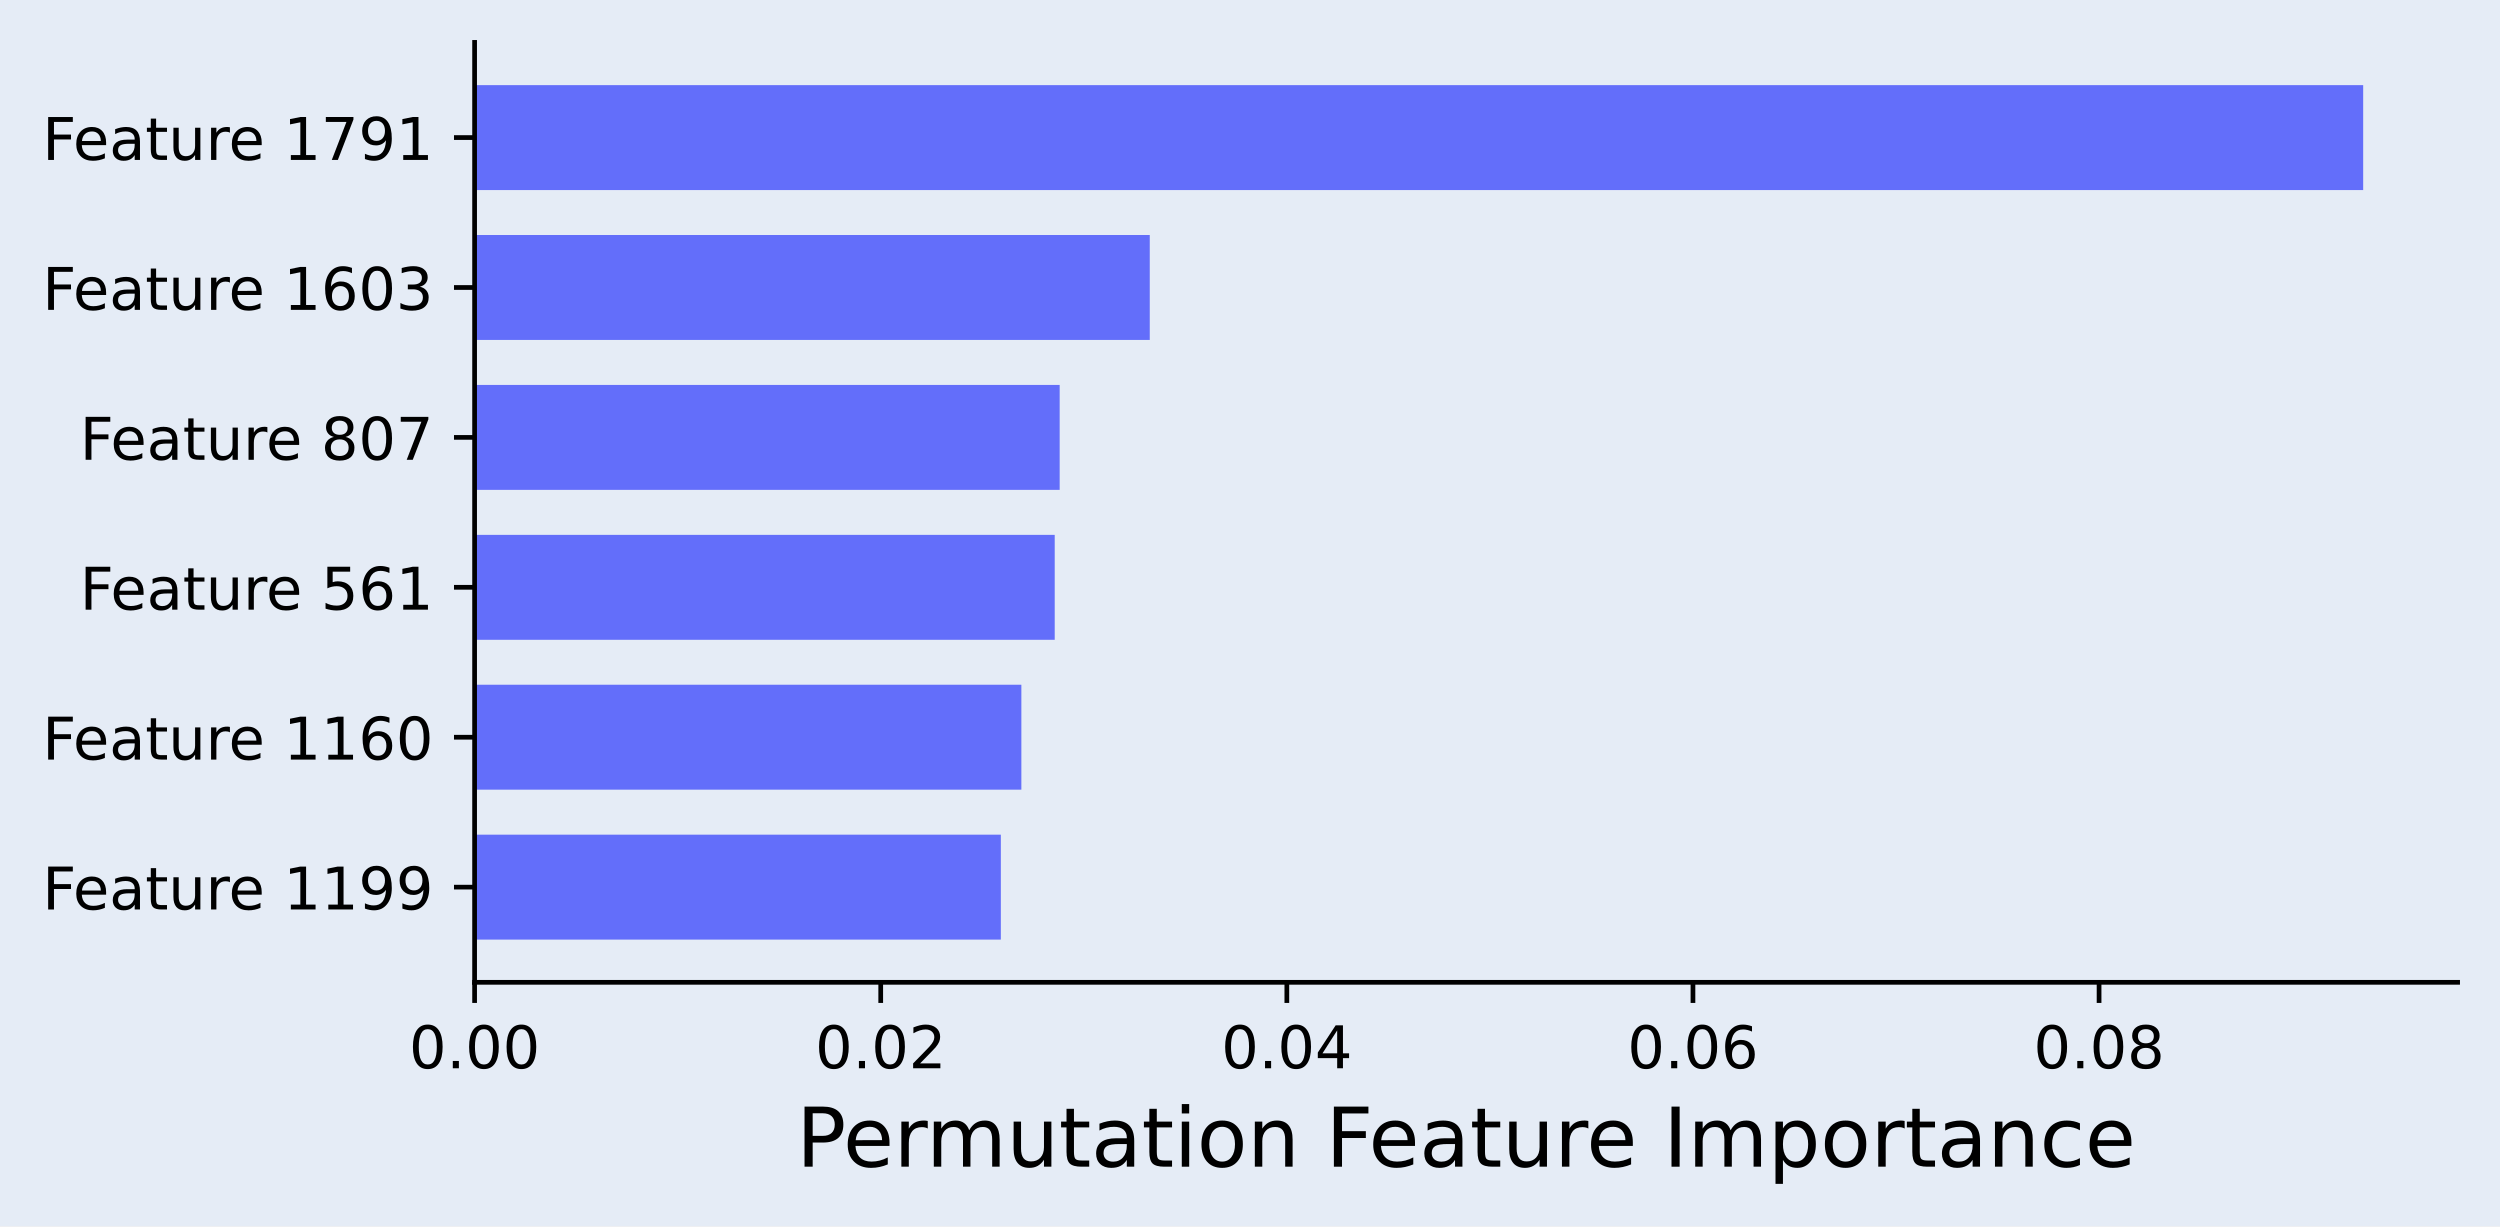
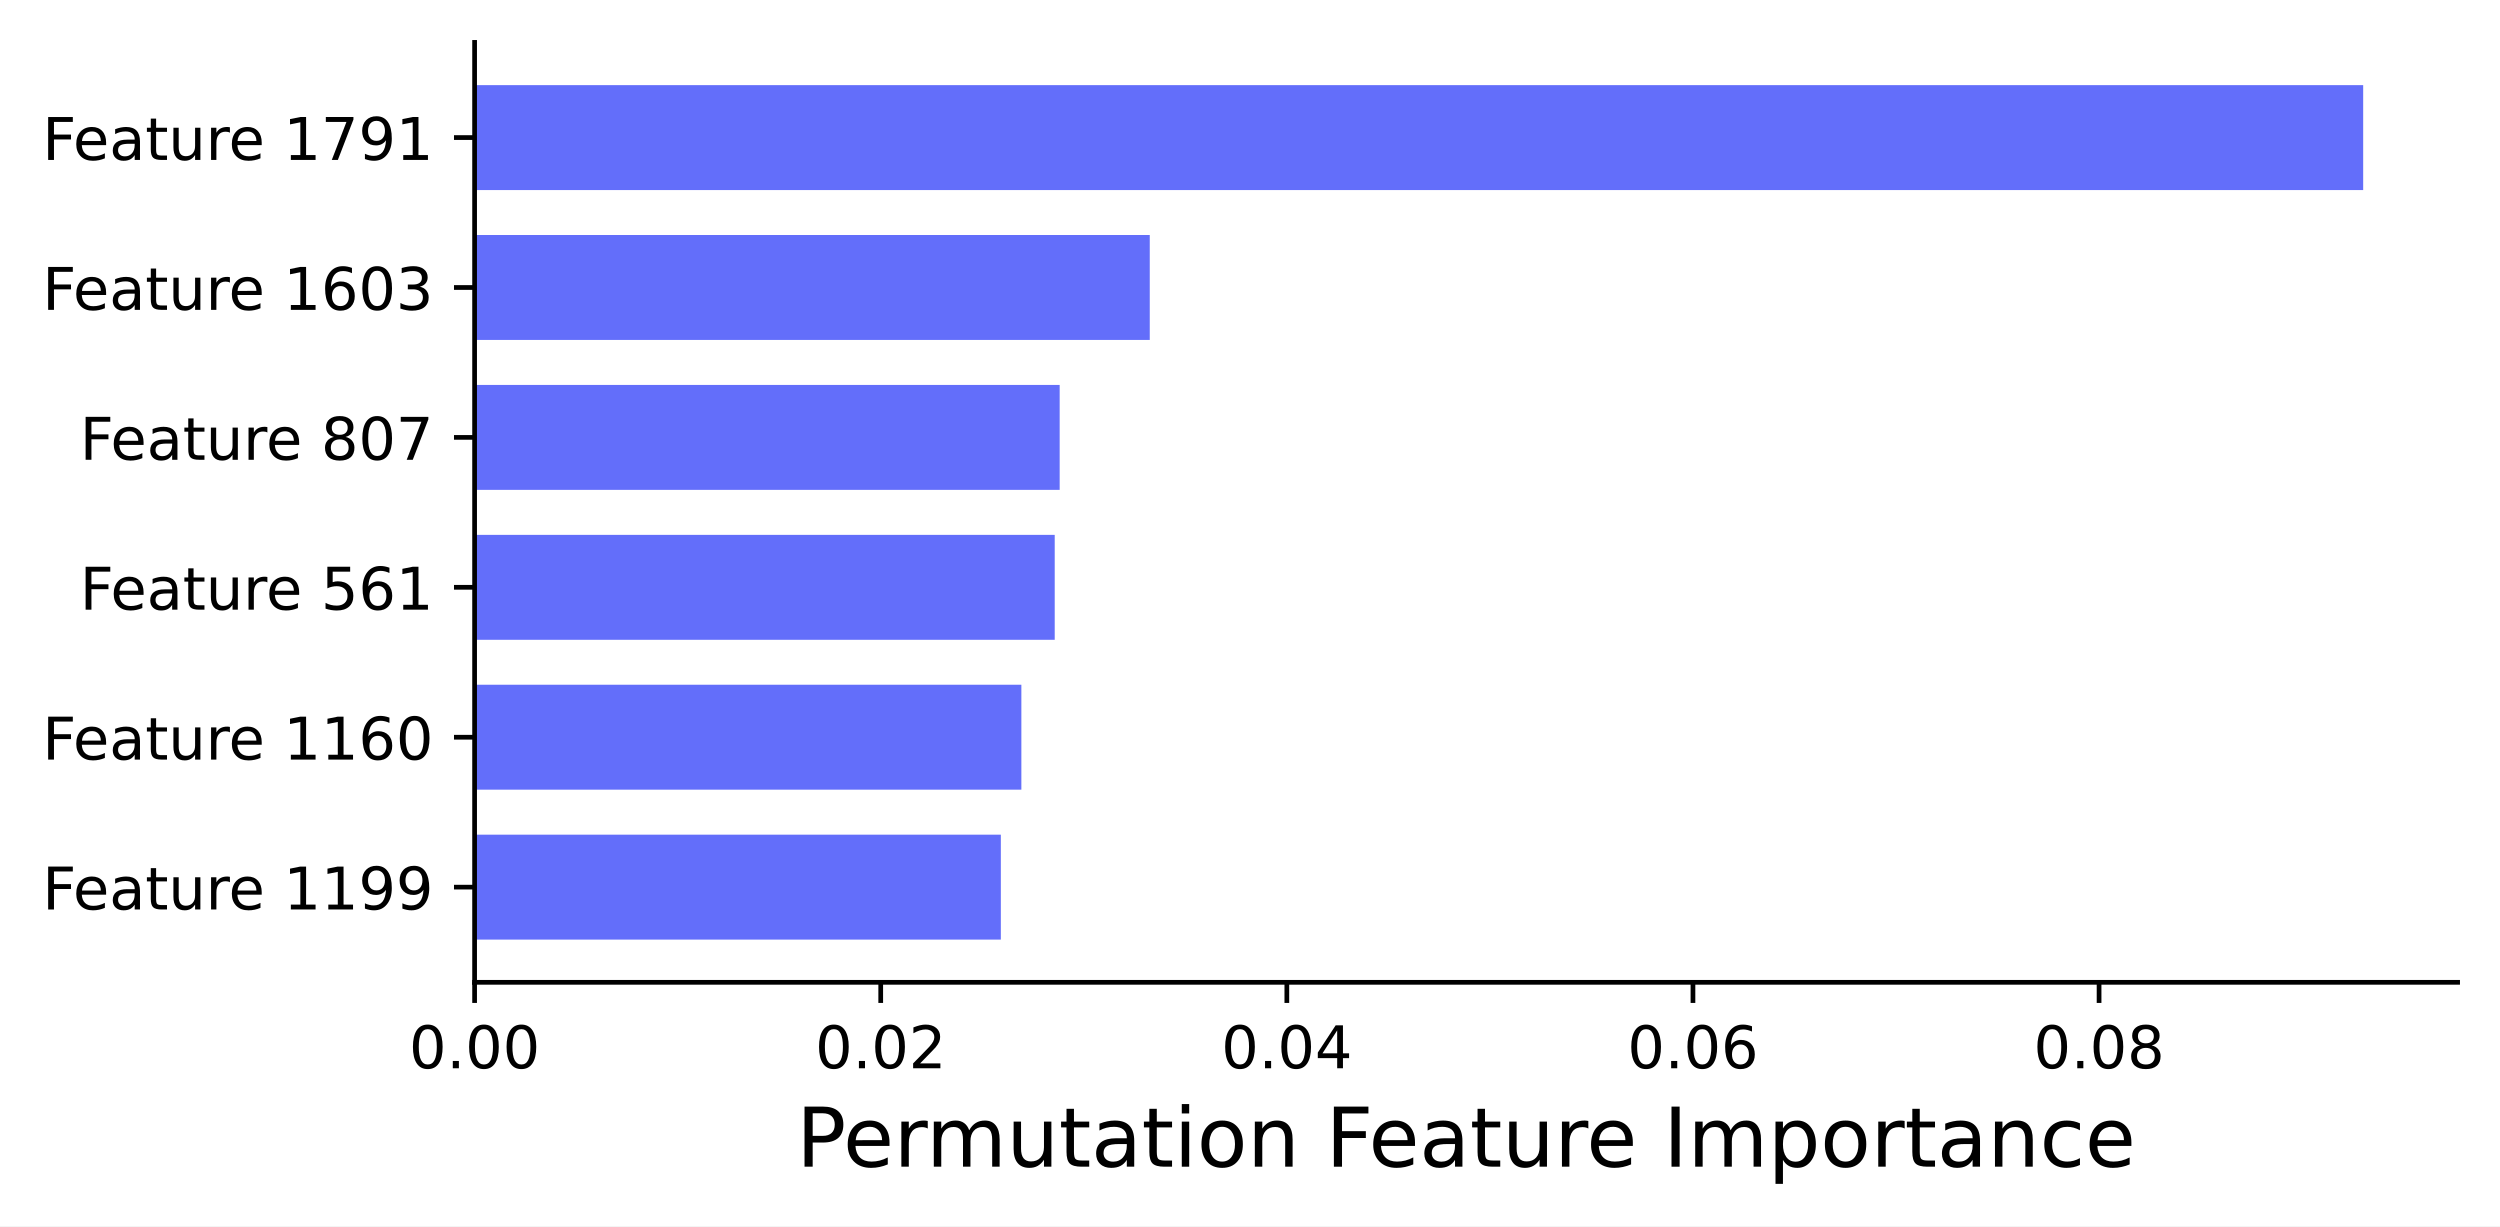
<svg xmlns="http://www.w3.org/2000/svg" xmlns:xlink="http://www.w3.org/1999/xlink" width="424.608pt" height="208.268pt" viewBox="0 0 424.608 208.268" version="1.1">
  <defs>
    <style type="text/css">*{stroke-linejoin: round; stroke-linecap: butt}</style>
  </defs>
  <g id="figure_1">
    <g id="patch_1">
-       <path d="M -0 208.268  L 424.608 208.268  L 424.608 0  L -0 0  z " style="fill: #e5ecf6" />
+       <path d="M -0 208.268  L 424.608 208.268  L 424.608 0  L -0 0  z " style="fill: #ffffff" />
    </g>
    <g id="axes_1">
      <g id="patch_2">
-         <path d="M 80.608 166.84  L 417.408 166.84  L 417.408 7.2  L 80.608 7.2  z " style="fill: #e5ecf6" />
+         <path d="M 80.608 166.84  L 417.408 166.84  L 417.408 7.2  L 80.608 7.2  z " style="fill: #ffffff" />
      </g>
      <g id="patch_3">
-         <path d="M 80.608 14.456  L 401.37 14.456  L 401.37 32.279  L 80.608 32.279  z " clip-path="url(#peb62a5ad5c)" style="fill: #636efa" />
+         <path d="M 80.608 14.456  L 401.37 14.456  L 401.37 32.279  L 80.608 32.279  z " clip-path="url(#p01208ecf31)" style="fill: #636efa" />
      </g>
      <g id="patch_4">
-         <path d="M 80.608 39.917  L 195.279 39.917  L 195.279 57.74  L 80.608 57.74  z " clip-path="url(#peb62a5ad5c)" style="fill: #636efa" />
+         <path d="M 80.608 39.917  L 195.279 39.917  L 195.279 57.74  L 80.608 57.74  z " clip-path="url(#p01208ecf31)" style="fill: #636efa" />
      </g>
      <g id="patch_5">
-         <path d="M 80.608 65.378  L 179.978 65.378  L 179.978 83.201  L 80.608 83.201  z " clip-path="url(#peb62a5ad5c)" style="fill: #636efa" />
+         <path d="M 80.608 65.378  L 179.978 65.378  L 179.978 83.201  L 80.608 83.201  z " clip-path="url(#p01208ecf31)" style="fill: #636efa" />
      </g>
      <g id="patch_6">
-         <path d="M 80.608 90.839  L 179.137 90.839  L 179.137 108.662  L 80.608 108.662  z " clip-path="url(#peb62a5ad5c)" style="fill: #636efa" />
+         <path d="M 80.608 90.839  L 179.137 90.839  L 179.137 108.662  L 80.608 108.662  z " clip-path="url(#p01208ecf31)" style="fill: #636efa" />
      </g>
      <g id="patch_7">
-         <path d="M 80.608 116.3  L 173.472 116.3  L 173.472 134.123  L 80.608 134.123  z " clip-path="url(#peb62a5ad5c)" style="fill: #636efa" />
+         <path d="M 80.608 116.3  L 173.472 116.3  L 173.472 134.123  L 80.608 134.123  z " clip-path="url(#p01208ecf31)" style="fill: #636efa" />
      </g>
      <g id="patch_8">
-         <path d="M 80.608 141.761  L 169.986 141.761  L 169.986 159.584  L 80.608 159.584  z " clip-path="url(#peb62a5ad5c)" style="fill: #636efa" />
+         <path d="M 80.608 141.761  L 169.986 141.761  L 169.986 159.584  L 80.608 159.584  z " clip-path="url(#p01208ecf31)" style="fill: #636efa" />
      </g>
      <g id="matplotlib.axis_1">
        <g id="xtick_1">
          <g id="line2d_1">
            <defs>
-               <path id="mfbfc9ec26a" d="M 0 0  L 0 3.5  " style="stroke: #000000; stroke-width: 0.8" />
+               <path id="me3a63dafca" d="M 0 0  L 0 3.5  " style="stroke: #000000; stroke-width: 0.8" />
            </defs>
            <g>
-               <use xlink:href="#mfbfc9ec26a" x="80.608" y="166.84" style="stroke: #000000; stroke-width: 0.8" />
+               <use xlink:href="#me3a63dafca" x="80.608" y="166.84" style="stroke: #000000; stroke-width: 0.8" />
            </g>
          </g>
          <g id="text_1">
            <g transform="translate(69.475 181.4384) scale(0.1 -0.1)">
              <defs>
                <path id="DejaVuSans-30" d="M 2034 4250  Q 1547 4250 1301 3770  Q 1056 3291 1056 2328  Q 1056 1369 1301 889  Q 1547 409 2034 409  Q 2525 409 2770 889  Q 3016 1369 3016 2328  Q 3016 3291 2770 3770  Q 2525 4250 2034 4250  z M 2034 4750  Q 2819 4750 3233 4129  Q 3647 3509 3647 2328  Q 3647 1150 3233 529  Q 2819 -91 2034 -91  Q 1250 -91 836 529  Q 422 1150 422 2328  Q 422 3509 836 4129  Q 1250 4750 2034 4750  z " transform="scale(0.015625)" />
                <path id="DejaVuSans-2e" d="M 684 794  L 1344 794  L 1344 0  L 684 0  L 684 794  z " transform="scale(0.015625)" />
              </defs>
              <use xlink:href="#DejaVuSans-30" />
              <use xlink:href="#DejaVuSans-2e" transform="translate(63.62305 0)" />
              <use xlink:href="#DejaVuSans-30" transform="translate(95.41016 0)" />
              <use xlink:href="#DejaVuSans-30" transform="translate(159.0332 0)" />
            </g>
          </g>
        </g>
        <g id="xtick_2">
          <g id="line2d_2">
            <g>
-               <use xlink:href="#mfbfc9ec26a" x="149.584" y="166.84" style="stroke: #000000; stroke-width: 0.8" />
+               <use xlink:href="#me3a63dafca" x="149.584" y="166.84" style="stroke: #000000; stroke-width: 0.8" />
            </g>
          </g>
          <g id="text_2">
            <g transform="translate(138.4512 181.4384) scale(0.1 -0.1)">
              <defs>
                <path id="DejaVuSans-32" d="M 1228 531  L 3431 531  L 3431 0  L 469 0  L 469 531  Q 828 903 1448 1529  Q 2069 2156 2228 2338  Q 2531 2678 2651 2914  Q 2772 3150 2772 3378  Q 2772 3750 2511 3984  Q 2250 4219 1831 4219  Q 1534 4219 1204 4116  Q 875 4013 500 3803  L 500 4441  Q 881 4594 1212 4672  Q 1544 4750 1819 4750  Q 2544 4750 2975 4387  Q 3406 4025 3406 3419  Q 3406 3131 3298 2873  Q 3191 2616 2906 2266  Q 2828 2175 2409 1742  Q 1991 1309 1228 531  z " transform="scale(0.015625)" />
              </defs>
              <use xlink:href="#DejaVuSans-30" />
              <use xlink:href="#DejaVuSans-2e" transform="translate(63.62305 0)" />
              <use xlink:href="#DejaVuSans-30" transform="translate(95.41016 0)" />
              <use xlink:href="#DejaVuSans-32" transform="translate(159.0332 0)" />
            </g>
          </g>
        </g>
        <g id="xtick_3">
          <g id="line2d_3">
            <g>
-               <use xlink:href="#mfbfc9ec26a" x="218.56" y="166.84" style="stroke: #000000; stroke-width: 0.8" />
+               <use xlink:href="#me3a63dafca" x="218.56" y="166.84" style="stroke: #000000; stroke-width: 0.8" />
            </g>
          </g>
          <g id="text_3">
            <g transform="translate(207.4275 181.4384) scale(0.1 -0.1)">
              <defs>
                <path id="DejaVuSans-34" d="M 2419 4116  L 825 1625  L 2419 1625  L 2419 4116  z M 2253 4666  L 3047 4666  L 3047 1625  L 3713 1625  L 3713 1100  L 3047 1100  L 3047 0  L 2419 0  L 2419 1100  L 313 1100  L 313 1709  L 2253 4666  z " transform="scale(0.015625)" />
              </defs>
              <use xlink:href="#DejaVuSans-30" />
              <use xlink:href="#DejaVuSans-2e" transform="translate(63.62305 0)" />
              <use xlink:href="#DejaVuSans-30" transform="translate(95.41016 0)" />
              <use xlink:href="#DejaVuSans-34" transform="translate(159.0332 0)" />
            </g>
          </g>
        </g>
        <g id="xtick_4">
          <g id="line2d_4">
            <g>
-               <use xlink:href="#mfbfc9ec26a" x="287.537" y="166.84" style="stroke: #000000; stroke-width: 0.8" />
+               <use xlink:href="#me3a63dafca" x="287.537" y="166.84" style="stroke: #000000; stroke-width: 0.8" />
            </g>
          </g>
          <g id="text_4">
            <g transform="translate(276.4037 181.4384) scale(0.1 -0.1)">
              <defs>
                <path id="DejaVuSans-36" d="M 2113 2584  Q 1688 2584 1439 2293  Q 1191 2003 1191 1497  Q 1191 994 1439 701  Q 1688 409 2113 409  Q 2538 409 2786 701  Q 3034 994 3034 1497  Q 3034 2003 2786 2293  Q 2538 2584 2113 2584  z M 3366 4563  L 3366 3988  Q 3128 4100 2886 4159  Q 2644 4219 2406 4219  Q 1781 4219 1451 3797  Q 1122 3375 1075 2522  Q 1259 2794 1537 2939  Q 1816 3084 2150 3084  Q 2853 3084 3261 2657  Q 3669 2231 3669 1497  Q 3669 778 3244 343  Q 2819 -91 2113 -91  Q 1303 -91 875 529  Q 447 1150 447 2328  Q 447 3434 972 4092  Q 1497 4750 2381 4750  Q 2619 4750 2861 4703  Q 3103 4656 3366 4563  z " transform="scale(0.015625)" />
              </defs>
              <use xlink:href="#DejaVuSans-30" />
              <use xlink:href="#DejaVuSans-2e" transform="translate(63.62305 0)" />
              <use xlink:href="#DejaVuSans-30" transform="translate(95.41016 0)" />
              <use xlink:href="#DejaVuSans-36" transform="translate(159.0332 0)" />
            </g>
          </g>
        </g>
        <g id="xtick_5">
          <g id="line2d_5">
            <g>
-               <use xlink:href="#mfbfc9ec26a" x="356.513" y="166.84" style="stroke: #000000; stroke-width: 0.8" />
+               <use xlink:href="#me3a63dafca" x="356.513" y="166.84" style="stroke: #000000; stroke-width: 0.8" />
            </g>
          </g>
          <g id="text_5">
            <g transform="translate(345.38 181.4384) scale(0.1 -0.1)">
              <defs>
                <path id="DejaVuSans-38" d="M 2034 2216  Q 1584 2216 1326 1975  Q 1069 1734 1069 1313  Q 1069 891 1326 650  Q 1584 409 2034 409  Q 2484 409 2743 651  Q 3003 894 3003 1313  Q 3003 1734 2745 1975  Q 2488 2216 2034 2216  z M 1403 2484  Q 997 2584 770 2862  Q 544 3141 544 3541  Q 544 4100 942 4425  Q 1341 4750 2034 4750  Q 2731 4750 3128 4425  Q 3525 4100 3525 3541  Q 3525 3141 3298 2862  Q 3072 2584 2669 2484  Q 3125 2378 3379 2068  Q 3634 1759 3634 1313  Q 3634 634 3220 271  Q 2806 -91 2034 -91  Q 1263 -91 848 271  Q 434 634 434 1313  Q 434 1759 690 2068  Q 947 2378 1403 2484  z M 1172 3481  Q 1172 3119 1398 2916  Q 1625 2713 2034 2713  Q 2441 2713 2670 2916  Q 2900 3119 2900 3481  Q 2900 3844 2670 4047  Q 2441 4250 2034 4250  Q 1625 4250 1398 4047  Q 1172 3844 1172 3481  z " transform="scale(0.015625)" />
              </defs>
              <use xlink:href="#DejaVuSans-30" />
              <use xlink:href="#DejaVuSans-2e" transform="translate(63.62305 0)" />
              <use xlink:href="#DejaVuSans-30" transform="translate(95.41016 0)" />
              <use xlink:href="#DejaVuSans-38" transform="translate(159.0332 0)" />
            </g>
          </g>
        </g>
        <g id="text_6">
          <g transform="translate(135.272 198.1559) scale(0.14 -0.14)">
            <defs>
              <path id="DejaVuSans-50" d="M 1259 4147  L 1259 2394  L 2053 2394  Q 2494 2394 2734 2622  Q 2975 2850 2975 3272  Q 2975 3691 2734 3919  Q 2494 4147 2053 4147  L 1259 4147  z M 628 4666  L 2053 4666  Q 2838 4666 3239 4311  Q 3641 3956 3641 3272  Q 3641 2581 3239 2228  Q 2838 1875 2053 1875  L 1259 1875  L 1259 0  L 628 0  L 628 4666  z " transform="scale(0.015625)" />
              <path id="DejaVuSans-65" d="M 3597 1894  L 3597 1613  L 953 1613  Q 991 1019 1311 708  Q 1631 397 2203 397  Q 2534 397 2845 478  Q 3156 559 3463 722  L 3463 178  Q 3153 47 2828 -22  Q 2503 -91 2169 -91  Q 1331 -91 842 396  Q 353 884 353 1716  Q 353 2575 817 3079  Q 1281 3584 2069 3584  Q 2775 3584 3186 3129  Q 3597 2675 3597 1894  z M 3022 2063  Q 3016 2534 2758 2815  Q 2500 3097 2075 3097  Q 1594 3097 1305 2825  Q 1016 2553 972 2059  L 3022 2063  z " transform="scale(0.015625)" />
              <path id="DejaVuSans-72" d="M 2631 2963  Q 2534 3019 2420 3045  Q 2306 3072 2169 3072  Q 1681 3072 1420 2755  Q 1159 2438 1159 1844  L 1159 0  L 581 0  L 581 3500  L 1159 3500  L 1159 2956  Q 1341 3275 1631 3429  Q 1922 3584 2338 3584  Q 2397 3584 2469 3576  Q 2541 3569 2628 3553  L 2631 2963  z " transform="scale(0.015625)" />
              <path id="DejaVuSans-6d" d="M 3328 2828  Q 3544 3216 3844 3400  Q 4144 3584 4550 3584  Q 5097 3584 5394 3201  Q 5691 2819 5691 2113  L 5691 0  L 5113 0  L 5113 2094  Q 5113 2597 4934 2840  Q 4756 3084 4391 3084  Q 3944 3084 3684 2787  Q 3425 2491 3425 1978  L 3425 0  L 2847 0  L 2847 2094  Q 2847 2600 2669 2842  Q 2491 3084 2119 3084  Q 1678 3084 1418 2786  Q 1159 2488 1159 1978  L 1159 0  L 581 0  L 581 3500  L 1159 3500  L 1159 2956  Q 1356 3278 1631 3431  Q 1906 3584 2284 3584  Q 2666 3584 2933 3390  Q 3200 3197 3328 2828  z " transform="scale(0.015625)" />
              <path id="DejaVuSans-75" d="M 544 1381  L 544 3500  L 1119 3500  L 1119 1403  Q 1119 906 1312 657  Q 1506 409 1894 409  Q 2359 409 2629 706  Q 2900 1003 2900 1516  L 2900 3500  L 3475 3500  L 3475 0  L 2900 0  L 2900 538  Q 2691 219 2414 64  Q 2138 -91 1772 -91  Q 1169 -91 856 284  Q 544 659 544 1381  z M 1991 3584  L 1991 3584  z " transform="scale(0.015625)" />
              <path id="DejaVuSans-74" d="M 1172 4494  L 1172 3500  L 2356 3500  L 2356 3053  L 1172 3053  L 1172 1153  Q 1172 725 1289 603  Q 1406 481 1766 481  L 2356 481  L 2356 0  L 1766 0  Q 1100 0 847 248  Q 594 497 594 1153  L 594 3053  L 172 3053  L 172 3500  L 594 3500  L 594 4494  L 1172 4494  z " transform="scale(0.015625)" />
              <path id="DejaVuSans-61" d="M 2194 1759  Q 1497 1759 1228 1600  Q 959 1441 959 1056  Q 959 750 1161 570  Q 1363 391 1709 391  Q 2188 391 2477 730  Q 2766 1069 2766 1631  L 2766 1759  L 2194 1759  z M 3341 1997  L 3341 0  L 2766 0  L 2766 531  Q 2569 213 2275 61  Q 1981 -91 1556 -91  Q 1019 -91 701 211  Q 384 513 384 1019  Q 384 1609 779 1909  Q 1175 2209 1959 2209  L 2766 2209  L 2766 2266  Q 2766 2663 2505 2880  Q 2244 3097 1772 3097  Q 1472 3097 1187 3025  Q 903 2953 641 2809  L 641 3341  Q 956 3463 1253 3523  Q 1550 3584 1831 3584  Q 2591 3584 2966 3190  Q 3341 2797 3341 1997  z " transform="scale(0.015625)" />
              <path id="DejaVuSans-69" d="M 603 3500  L 1178 3500  L 1178 0  L 603 0  L 603 3500  z M 603 4863  L 1178 4863  L 1178 4134  L 603 4134  L 603 4863  z " transform="scale(0.015625)" />
              <path id="DejaVuSans-6f" d="M 1959 3097  Q 1497 3097 1228 2736  Q 959 2375 959 1747  Q 959 1119 1226 758  Q 1494 397 1959 397  Q 2419 397 2687 759  Q 2956 1122 2956 1747  Q 2956 2369 2687 2733  Q 2419 3097 1959 3097  z M 1959 3584  Q 2709 3584 3137 3096  Q 3566 2609 3566 1747  Q 3566 888 3137 398  Q 2709 -91 1959 -91  Q 1206 -91 779 398  Q 353 888 353 1747  Q 353 2609 779 3096  Q 1206 3584 1959 3584  z " transform="scale(0.015625)" />
              <path id="DejaVuSans-6e" d="M 3513 2113  L 3513 0  L 2938 0  L 2938 2094  Q 2938 2591 2744 2837  Q 2550 3084 2163 3084  Q 1697 3084 1428 2787  Q 1159 2491 1159 1978  L 1159 0  L 581 0  L 581 3500  L 1159 3500  L 1159 2956  Q 1366 3272 1645 3428  Q 1925 3584 2291 3584  Q 2894 3584 3203 3211  Q 3513 2838 3513 2113  z " transform="scale(0.015625)" />
              <path id="DejaVuSans-20" transform="scale(0.015625)" />
              <path id="DejaVuSans-46" d="M 628 4666  L 3309 4666  L 3309 4134  L 1259 4134  L 1259 2759  L 3109 2759  L 3109 2228  L 1259 2228  L 1259 0  L 628 0  L 628 4666  z " transform="scale(0.015625)" />
              <path id="DejaVuSans-49" d="M 628 4666  L 1259 4666  L 1259 0  L 628 0  L 628 4666  z " transform="scale(0.015625)" />
              <path id="DejaVuSans-70" d="M 1159 525  L 1159 -1331  L 581 -1331  L 581 3500  L 1159 3500  L 1159 2969  Q 1341 3281 1617 3432  Q 1894 3584 2278 3584  Q 2916 3584 3314 3078  Q 3713 2572 3713 1747  Q 3713 922 3314 415  Q 2916 -91 2278 -91  Q 1894 -91 1617 61  Q 1341 213 1159 525  z M 3116 1747  Q 3116 2381 2855 2742  Q 2594 3103 2138 3103  Q 1681 3103 1420 2742  Q 1159 2381 1159 1747  Q 1159 1113 1420 752  Q 1681 391 2138 391  Q 2594 391 2855 752  Q 3116 1113 3116 1747  z " transform="scale(0.015625)" />
              <path id="DejaVuSans-63" d="M 3122 3366  L 3122 2828  Q 2878 2963 2633 3030  Q 2388 3097 2138 3097  Q 1578 3097 1268 2742  Q 959 2388 959 1747  Q 959 1106 1268 751  Q 1578 397 2138 397  Q 2388 397 2633 464  Q 2878 531 3122 666  L 3122 134  Q 2881 22 2623 -34  Q 2366 -91 2075 -91  Q 1284 -91 818 406  Q 353 903 353 1747  Q 353 2603 823 3093  Q 1294 3584 2113 3584  Q 2378 3584 2631 3529  Q 2884 3475 3122 3366  z " transform="scale(0.015625)" />
            </defs>
            <use xlink:href="#DejaVuSans-50" />
            <use xlink:href="#DejaVuSans-65" transform="translate(56.67773 0)" />
            <use xlink:href="#DejaVuSans-72" transform="translate(118.2012 0)" />
            <use xlink:href="#DejaVuSans-6d" transform="translate(157.5645 0)" />
            <use xlink:href="#DejaVuSans-75" transform="translate(254.9766 0)" />
            <use xlink:href="#DejaVuSans-74" transform="translate(318.3555 0)" />
            <use xlink:href="#DejaVuSans-61" transform="translate(357.5645 0)" />
            <use xlink:href="#DejaVuSans-74" transform="translate(418.8438 0)" />
            <use xlink:href="#DejaVuSans-69" transform="translate(458.0527 0)" />
            <use xlink:href="#DejaVuSans-6f" transform="translate(485.8359 0)" />
            <use xlink:href="#DejaVuSans-6e" transform="translate(547.0176 0)" />
            <use xlink:href="#DejaVuSans-20" transform="translate(610.3965 0)" />
            <use xlink:href="#DejaVuSans-46" transform="translate(642.1836 0)" />
            <use xlink:href="#DejaVuSans-65" transform="translate(694.2031 0)" />
            <use xlink:href="#DejaVuSans-61" transform="translate(755.7266 0)" />
            <use xlink:href="#DejaVuSans-74" transform="translate(817.0059 0)" />
            <use xlink:href="#DejaVuSans-75" transform="translate(856.2148 0)" />
            <use xlink:href="#DejaVuSans-72" transform="translate(919.5938 0)" />
            <use xlink:href="#DejaVuSans-65" transform="translate(958.457 0)" />
            <use xlink:href="#DejaVuSans-20" transform="translate(1019.98 0)" />
            <use xlink:href="#DejaVuSans-49" transform="translate(1051.768 0)" />
            <use xlink:href="#DejaVuSans-6d" transform="translate(1081.26 0)" />
            <use xlink:href="#DejaVuSans-70" transform="translate(1178.672 0)" />
            <use xlink:href="#DejaVuSans-6f" transform="translate(1242.148 0)" />
            <use xlink:href="#DejaVuSans-72" transform="translate(1303.33 0)" />
            <use xlink:href="#DejaVuSans-74" transform="translate(1344.443 0)" />
            <use xlink:href="#DejaVuSans-61" transform="translate(1383.652 0)" />
            <use xlink:href="#DejaVuSans-6e" transform="translate(1444.932 0)" />
            <use xlink:href="#DejaVuSans-63" transform="translate(1508.311 0)" />
            <use xlink:href="#DejaVuSans-65" transform="translate(1563.291 0)" />
          </g>
        </g>
      </g>
      <g id="matplotlib.axis_2">
        <g id="ytick_1">
          <g id="line2d_6">
            <defs>
-               <path id="m291b4bbd0d" d="M 0 0  L -3.5 0  " style="stroke: #000000; stroke-width: 0.8" />
+               <path id="m5875757d7f" d="M 0 0  L -3.5 0  " style="stroke: #000000; stroke-width: 0.8" />
            </defs>
            <g>
-               <use xlink:href="#m291b4bbd0d" x="80.608" y="23.368" style="stroke: #000000; stroke-width: 0.8" />
+               <use xlink:href="#m5875757d7f" x="80.608" y="23.368" style="stroke: #000000; stroke-width: 0.8" />
            </g>
          </g>
          <g id="text_7">
            <g transform="translate(7.2 27.16691) scale(0.1 -0.1)">
              <defs>
                <path id="DejaVuSans-31" d="M 794 531  L 1825 531  L 1825 4091  L 703 3866  L 703 4441  L 1819 4666  L 2450 4666  L 2450 531  L 3481 531  L 3481 0  L 794 0  L 794 531  z " transform="scale(0.015625)" />
                <path id="DejaVuSans-37" d="M 525 4666  L 3525 4666  L 3525 4397  L 1831 0  L 1172 0  L 2766 4134  L 525 4134  L 525 4666  z " transform="scale(0.015625)" />
                <path id="DejaVuSans-39" d="M 703 97  L 703 672  Q 941 559 1184 500  Q 1428 441 1663 441  Q 2288 441 2617 861  Q 2947 1281 2994 2138  Q 2813 1869 2534 1725  Q 2256 1581 1919 1581  Q 1219 1581 811 2004  Q 403 2428 403 3163  Q 403 3881 828 4315  Q 1253 4750 1959 4750  Q 2769 4750 3195 4129  Q 3622 3509 3622 2328  Q 3622 1225 3098 567  Q 2575 -91 1691 -91  Q 1453 -91 1209 -44  Q 966 3 703 97  z M 1959 2075  Q 2384 2075 2632 2365  Q 2881 2656 2881 3163  Q 2881 3666 2632 3958  Q 2384 4250 1959 4250  Q 1534 4250 1286 3958  Q 1038 3666 1038 3163  Q 1038 2656 1286 2365  Q 1534 2075 1959 2075  z " transform="scale(0.015625)" />
              </defs>
              <use xlink:href="#DejaVuSans-46" />
              <use xlink:href="#DejaVuSans-65" transform="translate(52.01953 0)" />
              <use xlink:href="#DejaVuSans-61" transform="translate(113.543 0)" />
              <use xlink:href="#DejaVuSans-74" transform="translate(174.8223 0)" />
              <use xlink:href="#DejaVuSans-75" transform="translate(214.0312 0)" />
              <use xlink:href="#DejaVuSans-72" transform="translate(277.4102 0)" />
              <use xlink:href="#DejaVuSans-65" transform="translate(316.2734 0)" />
              <use xlink:href="#DejaVuSans-20" transform="translate(377.7969 0)" />
              <use xlink:href="#DejaVuSans-31" transform="translate(409.584 0)" />
              <use xlink:href="#DejaVuSans-37" transform="translate(473.207 0)" />
              <use xlink:href="#DejaVuSans-39" transform="translate(536.8301 0)" />
              <use xlink:href="#DejaVuSans-31" transform="translate(600.4531 0)" />
            </g>
          </g>
        </g>
        <g id="ytick_2">
          <g id="line2d_7">
            <g>
-               <use xlink:href="#m291b4bbd0d" x="80.608" y="48.829" style="stroke: #000000; stroke-width: 0.8" />
+               <use xlink:href="#m5875757d7f" x="80.608" y="48.829" style="stroke: #000000; stroke-width: 0.8" />
            </g>
          </g>
          <g id="text_8">
            <g transform="translate(7.2 52.62783) scale(0.1 -0.1)">
              <defs>
                <path id="DejaVuSans-33" d="M 2597 2516  Q 3050 2419 3304 2112  Q 3559 1806 3559 1356  Q 3559 666 3084 287  Q 2609 -91 1734 -91  Q 1441 -91 1130 -33  Q 819 25 488 141  L 488 750  Q 750 597 1062 519  Q 1375 441 1716 441  Q 2309 441 2620 675  Q 2931 909 2931 1356  Q 2931 1769 2642 2001  Q 2353 2234 1838 2234  L 1294 2234  L 1294 2753  L 1863 2753  Q 2328 2753 2575 2939  Q 2822 3125 2822 3475  Q 2822 3834 2567 4026  Q 2313 4219 1838 4219  Q 1578 4219 1281 4162  Q 984 4106 628 3988  L 628 4550  Q 988 4650 1302 4700  Q 1616 4750 1894 4750  Q 2613 4750 3031 4423  Q 3450 4097 3450 3541  Q 3450 3153 3228 2886  Q 3006 2619 2597 2516  z " transform="scale(0.015625)" />
              </defs>
              <use xlink:href="#DejaVuSans-46" />
              <use xlink:href="#DejaVuSans-65" transform="translate(52.01953 0)" />
              <use xlink:href="#DejaVuSans-61" transform="translate(113.543 0)" />
              <use xlink:href="#DejaVuSans-74" transform="translate(174.8223 0)" />
              <use xlink:href="#DejaVuSans-75" transform="translate(214.0312 0)" />
              <use xlink:href="#DejaVuSans-72" transform="translate(277.4102 0)" />
              <use xlink:href="#DejaVuSans-65" transform="translate(316.2734 0)" />
              <use xlink:href="#DejaVuSans-20" transform="translate(377.7969 0)" />
              <use xlink:href="#DejaVuSans-31" transform="translate(409.584 0)" />
              <use xlink:href="#DejaVuSans-36" transform="translate(473.207 0)" />
              <use xlink:href="#DejaVuSans-30" transform="translate(536.8301 0)" />
              <use xlink:href="#DejaVuSans-33" transform="translate(600.4531 0)" />
            </g>
          </g>
        </g>
        <g id="ytick_3">
          <g id="line2d_8">
            <g>
-               <use xlink:href="#m291b4bbd0d" x="80.608" y="74.29" style="stroke: #000000; stroke-width: 0.8" />
+               <use xlink:href="#m5875757d7f" x="80.608" y="74.29" style="stroke: #000000; stroke-width: 0.8" />
            </g>
          </g>
          <g id="text_9">
            <g transform="translate(13.5625 78.08876) scale(0.1 -0.1)">
              <use xlink:href="#DejaVuSans-46" />
              <use xlink:href="#DejaVuSans-65" transform="translate(52.01953 0)" />
              <use xlink:href="#DejaVuSans-61" transform="translate(113.543 0)" />
              <use xlink:href="#DejaVuSans-74" transform="translate(174.8223 0)" />
              <use xlink:href="#DejaVuSans-75" transform="translate(214.0312 0)" />
              <use xlink:href="#DejaVuSans-72" transform="translate(277.4102 0)" />
              <use xlink:href="#DejaVuSans-65" transform="translate(316.2734 0)" />
              <use xlink:href="#DejaVuSans-20" transform="translate(377.7969 0)" />
              <use xlink:href="#DejaVuSans-38" transform="translate(409.584 0)" />
              <use xlink:href="#DejaVuSans-30" transform="translate(473.207 0)" />
              <use xlink:href="#DejaVuSans-37" transform="translate(536.8301 0)" />
            </g>
          </g>
        </g>
        <g id="ytick_4">
          <g id="line2d_9">
            <g>
-               <use xlink:href="#m291b4bbd0d" x="80.608" y="99.75" style="stroke: #000000; stroke-width: 0.8" />
+               <use xlink:href="#m5875757d7f" x="80.608" y="99.75" style="stroke: #000000; stroke-width: 0.8" />
            </g>
          </g>
          <g id="text_10">
            <g transform="translate(13.5625 103.5497) scale(0.1 -0.1)">
              <defs>
                <path id="DejaVuSans-35" d="M 691 4666  L 3169 4666  L 3169 4134  L 1269 4134  L 1269 2991  Q 1406 3038 1543 3061  Q 1681 3084 1819 3084  Q 2600 3084 3056 2656  Q 3513 2228 3513 1497  Q 3513 744 3044 326  Q 2575 -91 1722 -91  Q 1428 -91 1123 -41  Q 819 9 494 109  L 494 744  Q 775 591 1075 516  Q 1375 441 1709 441  Q 2250 441 2565 725  Q 2881 1009 2881 1497  Q 2881 1984 2565 2268  Q 2250 2553 1709 2553  Q 1456 2553 1204 2497  Q 953 2441 691 2322  L 691 4666  z " transform="scale(0.015625)" />
              </defs>
              <use xlink:href="#DejaVuSans-46" />
              <use xlink:href="#DejaVuSans-65" transform="translate(52.01953 0)" />
              <use xlink:href="#DejaVuSans-61" transform="translate(113.543 0)" />
              <use xlink:href="#DejaVuSans-74" transform="translate(174.8223 0)" />
              <use xlink:href="#DejaVuSans-75" transform="translate(214.0312 0)" />
              <use xlink:href="#DejaVuSans-72" transform="translate(277.4102 0)" />
              <use xlink:href="#DejaVuSans-65" transform="translate(316.2734 0)" />
              <use xlink:href="#DejaVuSans-20" transform="translate(377.7969 0)" />
              <use xlink:href="#DejaVuSans-35" transform="translate(409.584 0)" />
              <use xlink:href="#DejaVuSans-36" transform="translate(473.207 0)" />
              <use xlink:href="#DejaVuSans-31" transform="translate(536.8301 0)" />
            </g>
          </g>
        </g>
        <g id="ytick_5">
          <g id="line2d_10">
            <g>
-               <use xlink:href="#m291b4bbd0d" x="80.608" y="125.211" style="stroke: #000000; stroke-width: 0.8" />
+               <use xlink:href="#m5875757d7f" x="80.608" y="125.211" style="stroke: #000000; stroke-width: 0.8" />
            </g>
          </g>
          <g id="text_11">
            <g transform="translate(7.2 129.0106) scale(0.1 -0.1)">
              <use xlink:href="#DejaVuSans-46" />
              <use xlink:href="#DejaVuSans-65" transform="translate(52.01953 0)" />
              <use xlink:href="#DejaVuSans-61" transform="translate(113.543 0)" />
              <use xlink:href="#DejaVuSans-74" transform="translate(174.8223 0)" />
              <use xlink:href="#DejaVuSans-75" transform="translate(214.0312 0)" />
              <use xlink:href="#DejaVuSans-72" transform="translate(277.4102 0)" />
              <use xlink:href="#DejaVuSans-65" transform="translate(316.2734 0)" />
              <use xlink:href="#DejaVuSans-20" transform="translate(377.7969 0)" />
              <use xlink:href="#DejaVuSans-31" transform="translate(409.584 0)" />
              <use xlink:href="#DejaVuSans-31" transform="translate(473.207 0)" />
              <use xlink:href="#DejaVuSans-36" transform="translate(536.8301 0)" />
              <use xlink:href="#DejaVuSans-30" transform="translate(600.4531 0)" />
            </g>
          </g>
        </g>
        <g id="ytick_6">
          <g id="line2d_11">
            <g>
-               <use xlink:href="#m291b4bbd0d" x="80.608" y="150.672" style="stroke: #000000; stroke-width: 0.8" />
+               <use xlink:href="#m5875757d7f" x="80.608" y="150.672" style="stroke: #000000; stroke-width: 0.8" />
            </g>
          </g>
          <g id="text_12">
            <g transform="translate(7.2 154.4715) scale(0.1 -0.1)">
              <use xlink:href="#DejaVuSans-46" />
              <use xlink:href="#DejaVuSans-65" transform="translate(52.01953 0)" />
              <use xlink:href="#DejaVuSans-61" transform="translate(113.543 0)" />
              <use xlink:href="#DejaVuSans-74" transform="translate(174.8223 0)" />
              <use xlink:href="#DejaVuSans-75" transform="translate(214.0312 0)" />
              <use xlink:href="#DejaVuSans-72" transform="translate(277.4102 0)" />
              <use xlink:href="#DejaVuSans-65" transform="translate(316.2734 0)" />
              <use xlink:href="#DejaVuSans-20" transform="translate(377.7969 0)" />
              <use xlink:href="#DejaVuSans-31" transform="translate(409.584 0)" />
              <use xlink:href="#DejaVuSans-31" transform="translate(473.207 0)" />
              <use xlink:href="#DejaVuSans-39" transform="translate(536.8301 0)" />
              <use xlink:href="#DejaVuSans-39" transform="translate(600.4531 0)" />
            </g>
          </g>
        </g>
      </g>
      <g id="patch_9">
        <path d="M 80.608 166.84  L 80.608 7.2  " style="fill: none; stroke: #000000; stroke-width: 0.8; stroke-linejoin: miter; stroke-linecap: square" />
      </g>
      <g id="patch_10">
        <path d="M 80.608 166.84  L 417.408 166.84  " style="fill: none; stroke: #000000; stroke-width: 0.8; stroke-linejoin: miter; stroke-linecap: square" />
      </g>
    </g>
  </g>
  <defs>
-     <clipPath id="peb62a5ad5c">
+     <clipPath id="p01208ecf31">
      <rect x="80.608" y="7.2" width="336.8" height="159.64" />
    </clipPath>
  </defs>
</svg>
